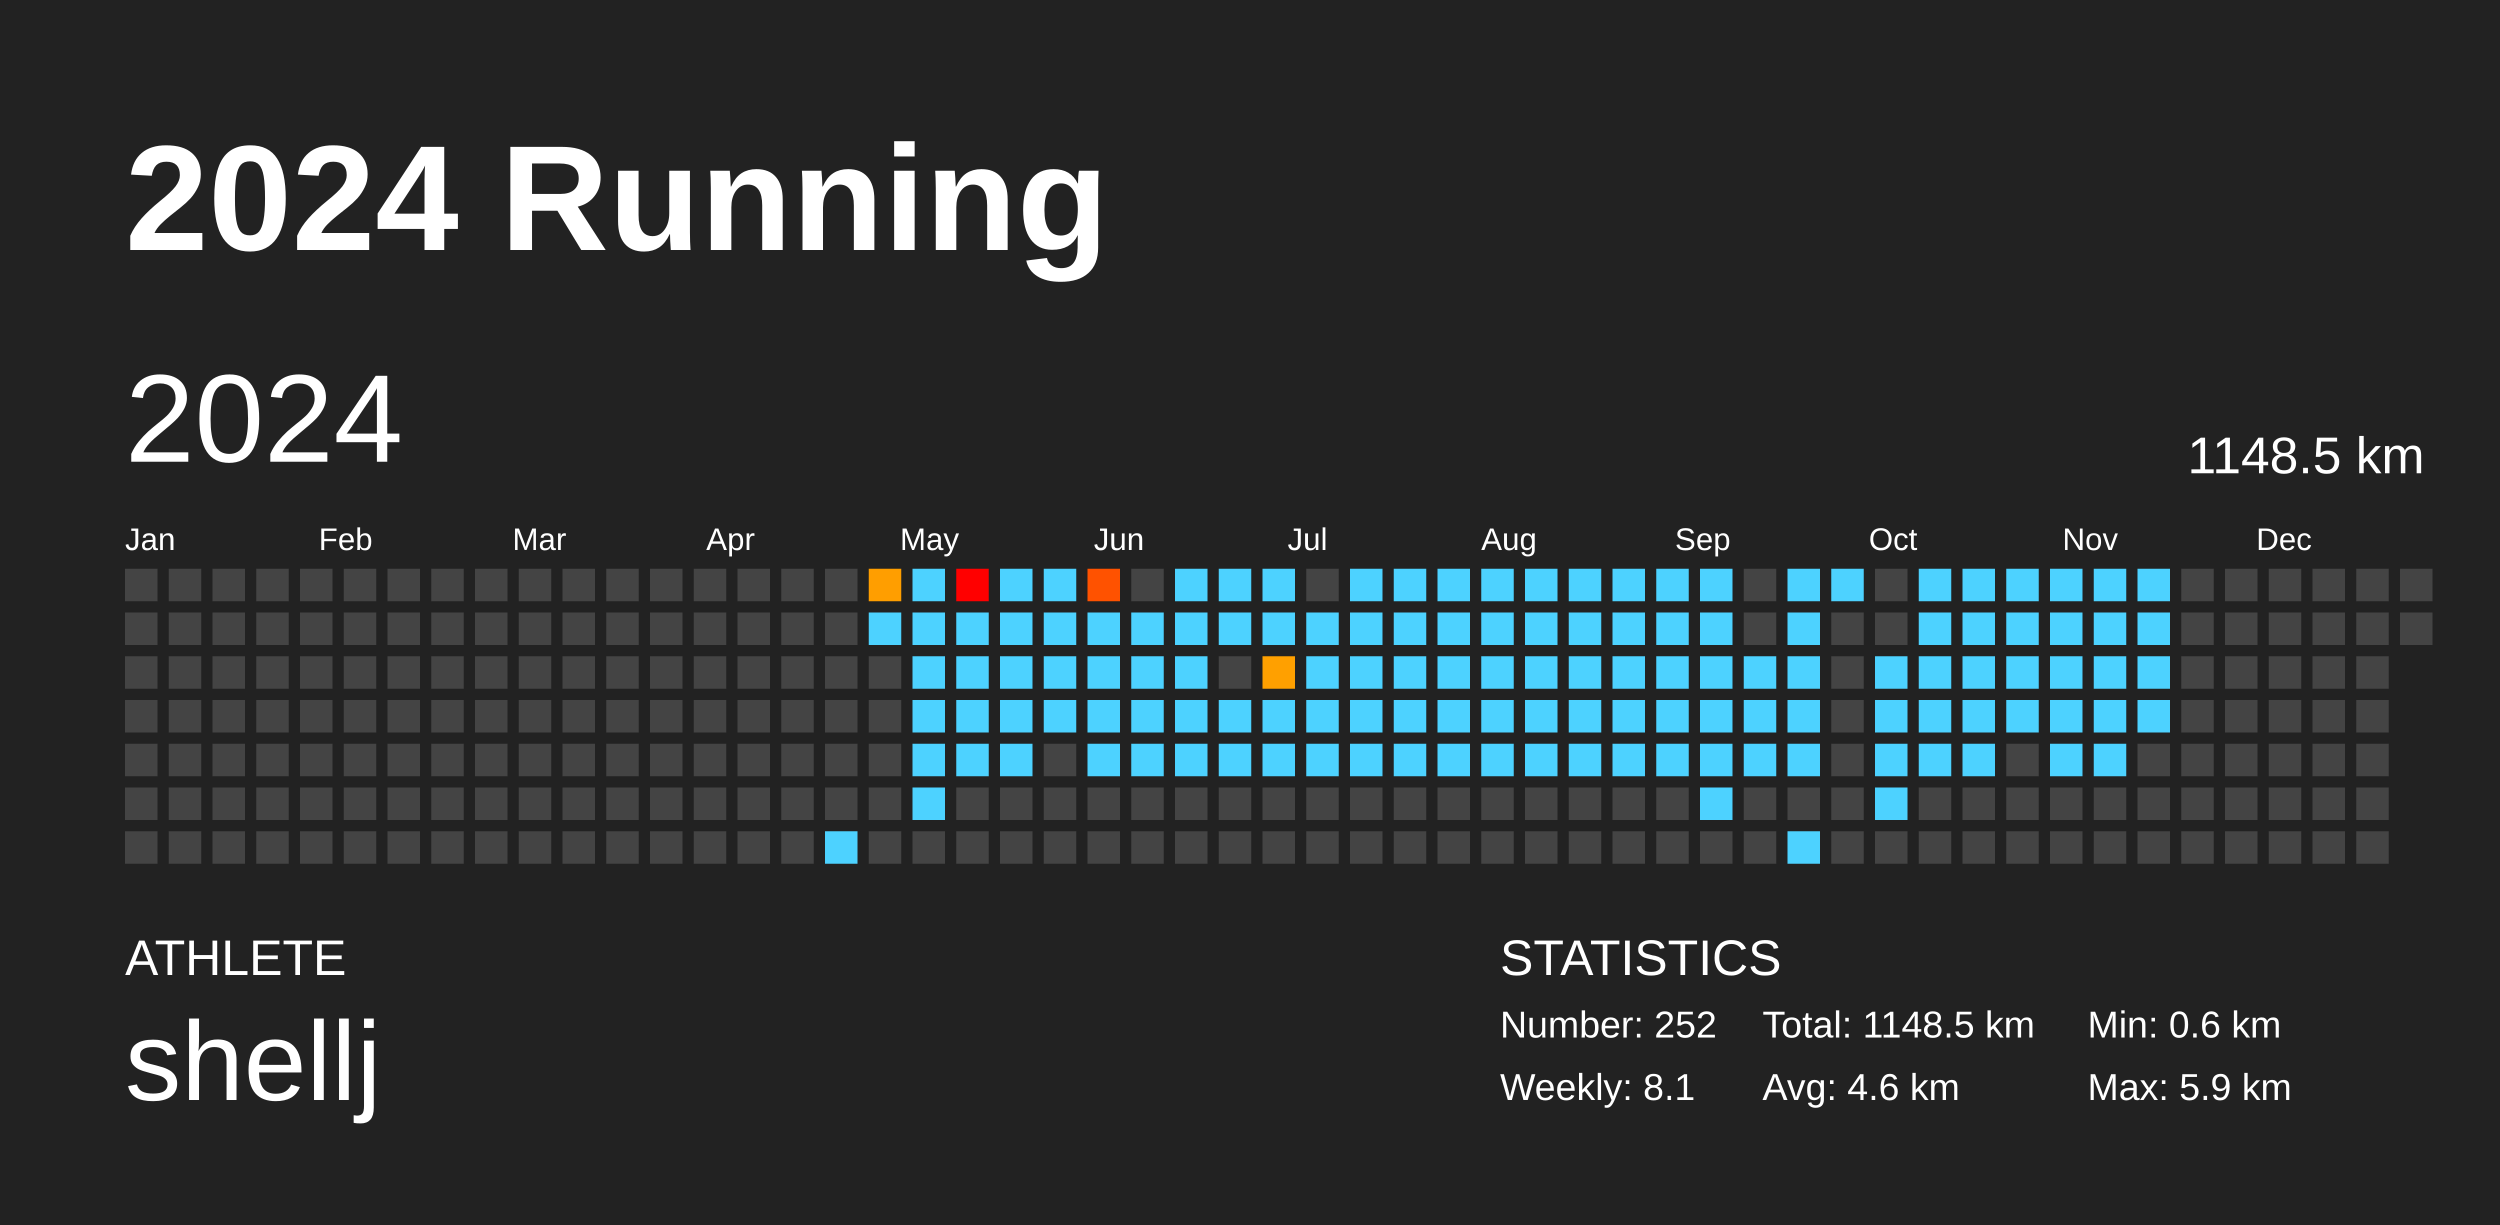
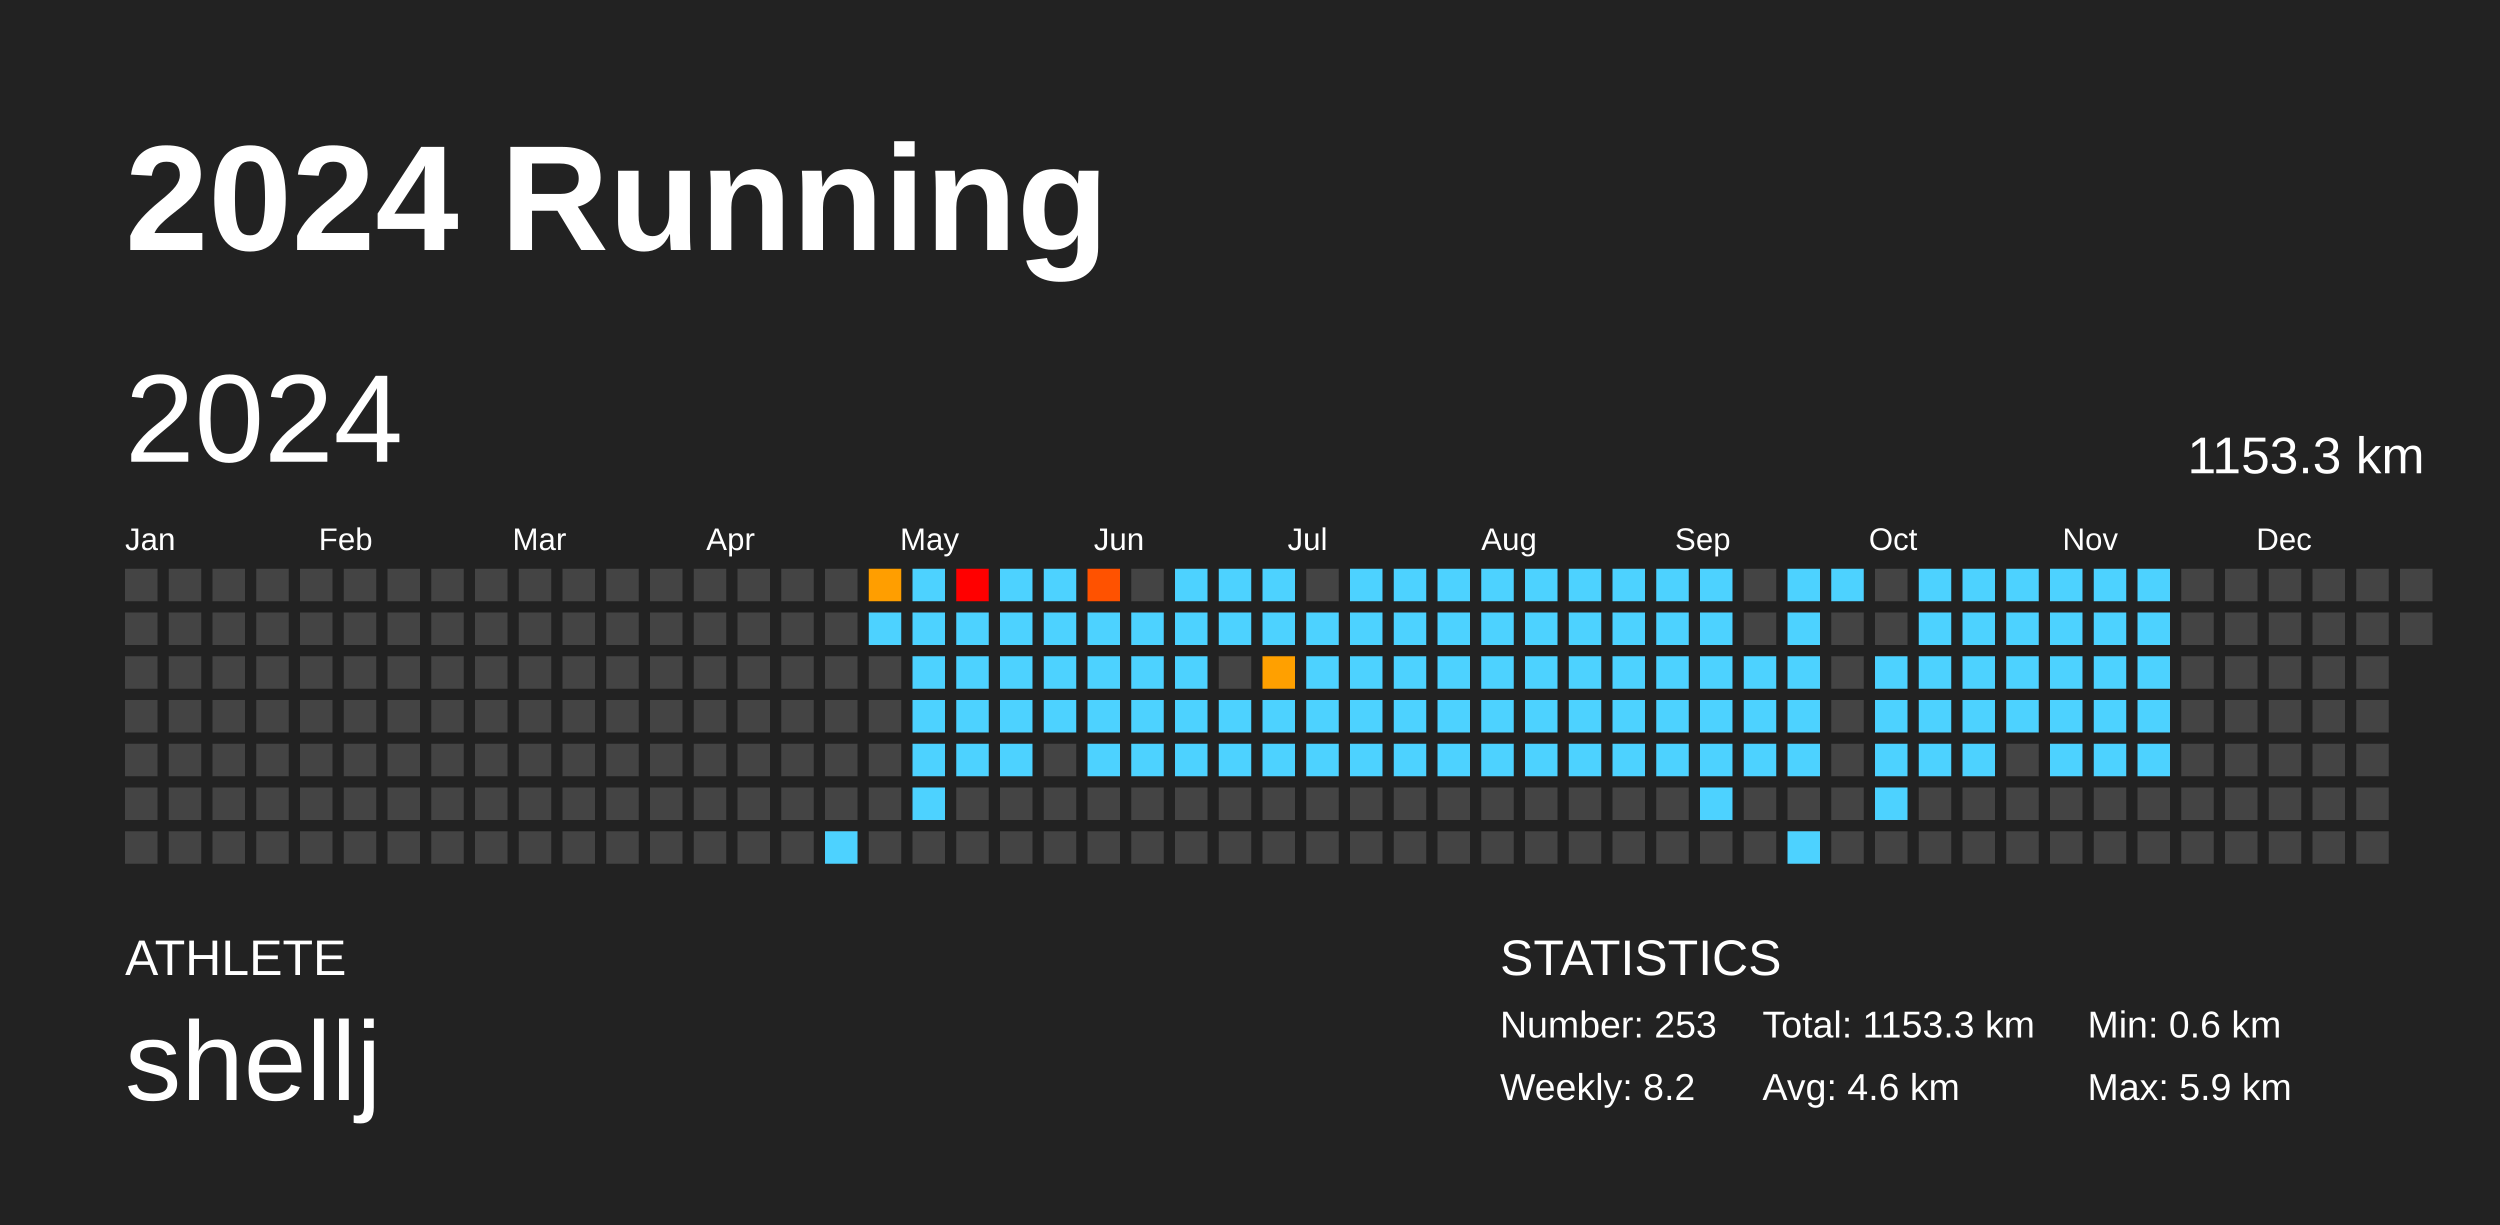
<svg xmlns="http://www.w3.org/2000/svg" baseProfile="full" height="98mm" version="1.1" viewBox="0,0,200,98" width="200mm">
  <defs />
  <rect fill="#222222" height="98" width="200" x="0" y="0" />
  <text fill="#FFFFFF" style="font-size:12px; font-family:Arial; font-weight:bold;" x="10" y="20">2024 Running</text>
  <text fill="#FFFFFF" style="font-size:4px; font-family:Arial" x="10" y="78">ATHLETE</text>
  <text fill="#FFFFFF" style="font-size:9px; font-family:Arial" x="10" y="88">shellj</text>
  <text fill="#FFFFFF" style="font-size:4px; font-family:Arial" x="120" y="78">STATISTICS</text>
-   <text fill="#FFFFFF" style="font-size:3px; font-family:Arial" x="120" y="83">Number: 252</text>
-   <text fill="#FFFFFF" style="font-size:3px; font-family:Arial" x="120" y="88">Weekly: 8.1</text>
-   <text fill="#FFFFFF" style="font-size:3px; font-family:Arial" x="141" y="83">Total: 1148.5 km</text>
+   <text fill="#FFFFFF" style="font-size:3px; font-family:Arial" x="120" y="83">Number: 253</text>
+   <text fill="#FFFFFF" style="font-size:3px; font-family:Arial" x="120" y="88">Weekly: 8.2</text>
+   <text fill="#FFFFFF" style="font-size:3px; font-family:Arial" x="141" y="83">Total: 1153.3 km</text>
  <text fill="#FFFFFF" style="font-size:3px; font-family:Arial" x="141" y="88">Avg: 4.6 km</text>
  <text fill="#FFFFFF" style="font-size:3px; font-family:Arial" x="167" y="83">Min: 0.6 km</text>
  <text fill="#FFFFFF" style="font-size:3px; font-family:Arial" x="167" y="88">Max: 5.9 km</text>
  <text dominant-baseline="hanging" fill="#FFFFFF" style="font-size:10.0px; font-family:Arial;" x="10" y="30">2024</text>
-   <text dominant-baseline="hanging" fill="#FFFFFF" style="font-size:4.125px; font-family:Arial;" x="175" y="35">1148.5 km</text>
+   <text dominant-baseline="hanging" fill="#FFFFFF" style="font-size:4.125px; font-family:Arial;" x="175" y="35">1153.3 km</text>
  <text fill="#FFFFFF" style="font-size:2.5px; font-family:Arial" x="10.0" y="44">Jan</text>
  <text fill="#FFFFFF" style="font-size:2.5px; font-family:Arial" x="25.5" y="44">Feb</text>
  <text fill="#FFFFFF" style="font-size:2.5px; font-family:Arial" x="41.0" y="44">Mar</text>
  <text fill="#FFFFFF" style="font-size:2.5px; font-family:Arial" x="56.5" y="44">Apr</text>
  <text fill="#FFFFFF" style="font-size:2.5px; font-family:Arial" x="72.0" y="44">May</text>
  <text fill="#FFFFFF" style="font-size:2.5px; font-family:Arial" x="87.5" y="44">Jun</text>
  <text fill="#FFFFFF" style="font-size:2.5px; font-family:Arial" x="103.0" y="44">Jul</text>
  <text fill="#FFFFFF" style="font-size:2.5px; font-family:Arial" x="118.5" y="44">Aug</text>
  <text fill="#FFFFFF" style="font-size:2.5px; font-family:Arial" x="134.0" y="44">Sep</text>
  <text fill="#FFFFFF" style="font-size:2.5px; font-family:Arial" x="149.5" y="44">Oct</text>
  <text fill="#FFFFFF" style="font-size:2.5px; font-family:Arial" x="165.0" y="44">Nov</text>
  <text fill="#FFFFFF" style="font-size:2.5px; font-family:Arial" x="180.5" y="44">Dec</text>
  <rect fill="#444444" height="2.6" width="2.6" x="10.0" y="45.5" />
  <rect fill="#444444" height="2.6" width="2.6" x="10.0" y="49.0" />
  <rect fill="#444444" height="2.6" width="2.6" x="10.0" y="52.5" />
  <rect fill="#444444" height="2.6" width="2.6" x="10.0" y="56.0" />
  <rect fill="#444444" height="2.6" width="2.6" x="10.0" y="59.5" />
  <rect fill="#444444" height="2.6" width="2.6" x="10.0" y="63.0" />
  <rect fill="#444444" height="2.6" width="2.6" x="10.0" y="66.5" />
  <rect fill="#444444" height="2.6" width="2.6" x="13.5" y="45.5" />
  <rect fill="#444444" height="2.6" width="2.6" x="13.5" y="49.0" />
  <rect fill="#444444" height="2.6" width="2.6" x="13.5" y="52.5" />
  <rect fill="#444444" height="2.6" width="2.6" x="13.5" y="56.0" />
  <rect fill="#444444" height="2.6" width="2.6" x="13.5" y="59.5" />
  <rect fill="#444444" height="2.6" width="2.6" x="13.5" y="63.0" />
  <rect fill="#444444" height="2.6" width="2.6" x="13.5" y="66.5" />
  <rect fill="#444444" height="2.6" width="2.6" x="17.0" y="45.5" />
  <rect fill="#444444" height="2.6" width="2.6" x="17.0" y="49.0" />
  <rect fill="#444444" height="2.6" width="2.6" x="17.0" y="52.5" />
  <rect fill="#444444" height="2.6" width="2.6" x="17.0" y="56.0" />
  <rect fill="#444444" height="2.6" width="2.6" x="17.0" y="59.5" />
  <rect fill="#444444" height="2.6" width="2.6" x="17.0" y="63.0" />
  <rect fill="#444444" height="2.6" width="2.6" x="17.0" y="66.5" />
  <rect fill="#444444" height="2.6" width="2.6" x="20.5" y="45.5" />
  <rect fill="#444444" height="2.6" width="2.6" x="20.5" y="49.0" />
  <rect fill="#444444" height="2.6" width="2.6" x="20.5" y="52.5" />
  <rect fill="#444444" height="2.6" width="2.6" x="20.5" y="56.0" />
  <rect fill="#444444" height="2.6" width="2.6" x="20.5" y="59.5" />
  <rect fill="#444444" height="2.6" width="2.6" x="20.5" y="63.0" />
  <rect fill="#444444" height="2.6" width="2.6" x="20.5" y="66.5" />
  <rect fill="#444444" height="2.6" width="2.6" x="24.0" y="45.5" />
  <rect fill="#444444" height="2.6" width="2.6" x="24.0" y="49.0" />
  <rect fill="#444444" height="2.6" width="2.6" x="24.0" y="52.5" />
  <rect fill="#444444" height="2.6" width="2.6" x="24.0" y="56.0" />
  <rect fill="#444444" height="2.6" width="2.6" x="24.0" y="59.5" />
  <rect fill="#444444" height="2.6" width="2.6" x="24.0" y="63.0" />
  <rect fill="#444444" height="2.6" width="2.6" x="24.0" y="66.5" />
  <rect fill="#444444" height="2.6" width="2.6" x="27.5" y="45.5" />
  <rect fill="#444444" height="2.6" width="2.6" x="27.5" y="49.0" />
  <rect fill="#444444" height="2.6" width="2.6" x="27.5" y="52.5" />
  <rect fill="#444444" height="2.6" width="2.6" x="27.5" y="56.0" />
  <rect fill="#444444" height="2.6" width="2.6" x="27.5" y="59.5" />
  <rect fill="#444444" height="2.6" width="2.6" x="27.5" y="63.0" />
  <rect fill="#444444" height="2.6" width="2.6" x="27.5" y="66.5" />
  <rect fill="#444444" height="2.6" width="2.6" x="31.0" y="45.5" />
  <rect fill="#444444" height="2.6" width="2.6" x="31.0" y="49.0" />
  <rect fill="#444444" height="2.6" width="2.6" x="31.0" y="52.5" />
  <rect fill="#444444" height="2.6" width="2.6" x="31.0" y="56.0" />
  <rect fill="#444444" height="2.6" width="2.6" x="31.0" y="59.5" />
  <rect fill="#444444" height="2.6" width="2.6" x="31.0" y="63.0" />
  <rect fill="#444444" height="2.6" width="2.6" x="31.0" y="66.5" />
  <rect fill="#444444" height="2.6" width="2.6" x="34.5" y="45.5" />
  <rect fill="#444444" height="2.6" width="2.6" x="34.5" y="49.0" />
  <rect fill="#444444" height="2.6" width="2.6" x="34.5" y="52.5" />
  <rect fill="#444444" height="2.6" width="2.6" x="34.5" y="56.0" />
  <rect fill="#444444" height="2.6" width="2.6" x="34.5" y="59.5" />
  <rect fill="#444444" height="2.6" width="2.6" x="34.5" y="63.0" />
  <rect fill="#444444" height="2.6" width="2.6" x="34.5" y="66.5" />
  <rect fill="#444444" height="2.6" width="2.6" x="38.0" y="45.5" />
  <rect fill="#444444" height="2.6" width="2.6" x="38.0" y="49.0" />
  <rect fill="#444444" height="2.6" width="2.6" x="38.0" y="52.5" />
  <rect fill="#444444" height="2.6" width="2.6" x="38.0" y="56.0" />
  <rect fill="#444444" height="2.6" width="2.6" x="38.0" y="59.5" />
  <rect fill="#444444" height="2.6" width="2.6" x="38.0" y="63.0" />
  <rect fill="#444444" height="2.6" width="2.6" x="38.0" y="66.5" />
  <rect fill="#444444" height="2.6" width="2.6" x="41.5" y="45.5" />
  <rect fill="#444444" height="2.6" width="2.6" x="41.5" y="49.0" />
  <rect fill="#444444" height="2.6" width="2.6" x="41.5" y="52.5" />
  <rect fill="#444444" height="2.6" width="2.6" x="41.5" y="56.0" />
  <rect fill="#444444" height="2.6" width="2.6" x="41.5" y="59.5" />
  <rect fill="#444444" height="2.6" width="2.6" x="41.5" y="63.0" />
  <rect fill="#444444" height="2.6" width="2.6" x="41.5" y="66.5" />
  <rect fill="#444444" height="2.6" width="2.6" x="45.0" y="45.5" />
  <rect fill="#444444" height="2.6" width="2.6" x="45.0" y="49.0" />
  <rect fill="#444444" height="2.6" width="2.6" x="45.0" y="52.5" />
  <rect fill="#444444" height="2.6" width="2.6" x="45.0" y="56.0" />
  <rect fill="#444444" height="2.6" width="2.6" x="45.0" y="59.5" />
  <rect fill="#444444" height="2.6" width="2.6" x="45.0" y="63.0" />
  <rect fill="#444444" height="2.6" width="2.6" x="45.0" y="66.5" />
  <rect fill="#444444" height="2.6" width="2.6" x="48.5" y="45.5" />
  <rect fill="#444444" height="2.6" width="2.6" x="48.5" y="49.0" />
  <rect fill="#444444" height="2.6" width="2.6" x="48.5" y="52.5" />
  <rect fill="#444444" height="2.6" width="2.6" x="48.5" y="56.0" />
  <rect fill="#444444" height="2.6" width="2.6" x="48.5" y="59.5" />
  <rect fill="#444444" height="2.6" width="2.6" x="48.5" y="63.0" />
  <rect fill="#444444" height="2.6" width="2.6" x="48.5" y="66.5" />
  <rect fill="#444444" height="2.6" width="2.6" x="52.0" y="45.5" />
  <rect fill="#444444" height="2.6" width="2.6" x="52.0" y="49.0" />
  <rect fill="#444444" height="2.6" width="2.6" x="52.0" y="52.5" />
  <rect fill="#444444" height="2.6" width="2.6" x="52.0" y="56.0" />
  <rect fill="#444444" height="2.6" width="2.6" x="52.0" y="59.5" />
  <rect fill="#444444" height="2.6" width="2.6" x="52.0" y="63.0" />
  <rect fill="#444444" height="2.6" width="2.6" x="52.0" y="66.5" />
  <rect fill="#444444" height="2.6" width="2.6" x="55.5" y="45.5" />
  <rect fill="#444444" height="2.6" width="2.6" x="55.5" y="49.0" />
  <rect fill="#444444" height="2.6" width="2.6" x="55.5" y="52.5" />
  <rect fill="#444444" height="2.6" width="2.6" x="55.5" y="56.0" />
  <rect fill="#444444" height="2.6" width="2.6" x="55.5" y="59.5" />
  <rect fill="#444444" height="2.6" width="2.6" x="55.5" y="63.0" />
  <rect fill="#444444" height="2.6" width="2.6" x="55.5" y="66.5" />
  <rect fill="#444444" height="2.6" width="2.6" x="59.0" y="45.5" />
  <rect fill="#444444" height="2.6" width="2.6" x="59.0" y="49.0" />
  <rect fill="#444444" height="2.6" width="2.6" x="59.0" y="52.5" />
  <rect fill="#444444" height="2.6" width="2.6" x="59.0" y="56.0" />
  <rect fill="#444444" height="2.6" width="2.6" x="59.0" y="59.5" />
  <rect fill="#444444" height="2.6" width="2.6" x="59.0" y="63.0" />
  <rect fill="#444444" height="2.6" width="2.6" x="59.0" y="66.5" />
  <rect fill="#444444" height="2.6" width="2.6" x="62.5" y="45.5" />
  <rect fill="#444444" height="2.6" width="2.6" x="62.5" y="49.0" />
  <rect fill="#444444" height="2.6" width="2.6" x="62.5" y="52.5" />
  <rect fill="#444444" height="2.6" width="2.6" x="62.5" y="56.0" />
  <rect fill="#444444" height="2.6" width="2.6" x="62.5" y="59.5" />
  <rect fill="#444444" height="2.6" width="2.6" x="62.5" y="63.0" />
  <rect fill="#444444" height="2.6" width="2.6" x="62.5" y="66.5" />
  <rect fill="#444444" height="2.6" width="2.6" x="66.0" y="45.5" />
  <rect fill="#444444" height="2.6" width="2.6" x="66.0" y="49.0" />
  <rect fill="#444444" height="2.6" width="2.6" x="66.0" y="52.5" />
  <rect fill="#444444" height="2.6" width="2.6" x="66.0" y="56.0" />
  <rect fill="#444444" height="2.6" width="2.6" x="66.0" y="59.5" />
  <rect fill="#444444" height="2.6" width="2.6" x="66.0" y="63.0" />
  <rect fill="#4dd2ff" height="2.6" width="2.6" x="66.0" y="66.5" />
  <rect fill="#ff9e00" height="2.6" width="2.6" x="69.5" y="45.5" />
  <rect fill="#4dd2ff" height="2.6" width="2.6" x="69.5" y="49.0" />
  <rect fill="#444444" height="2.6" width="2.6" x="69.5" y="52.5" />
  <rect fill="#444444" height="2.6" width="2.6" x="69.5" y="56.0" />
  <rect fill="#444444" height="2.6" width="2.6" x="69.5" y="59.5" />
  <rect fill="#444444" height="2.6" width="2.6" x="69.5" y="63.0" />
  <rect fill="#444444" height="2.6" width="2.6" x="69.5" y="66.5" />
  <rect fill="#4dd2ff" height="2.6" width="2.6" x="73.0" y="45.5" />
  <rect fill="#4dd2ff" height="2.6" width="2.6" x="73.0" y="49.0" />
  <rect fill="#4dd2ff" height="2.6" width="2.6" x="73.0" y="52.5" />
  <rect fill="#4dd2ff" height="2.6" width="2.6" x="73.0" y="56.0" />
  <rect fill="#4dd2ff" height="2.6" width="2.6" x="73.0" y="59.5" />
  <rect fill="#4dd2ff" height="2.6" width="2.6" x="73.0" y="63.0" />
  <rect fill="#444444" height="2.6" width="2.6" x="73.0" y="66.5" />
  <rect fill="red" height="2.6" width="2.6" x="76.5" y="45.5" />
  <rect fill="#4dd2ff" height="2.6" width="2.6" x="76.5" y="49.0" />
  <rect fill="#4dd2ff" height="2.6" width="2.6" x="76.5" y="52.5" />
  <rect fill="#4dd2ff" height="2.6" width="2.6" x="76.5" y="56.0" />
  <rect fill="#4dd2ff" height="2.6" width="2.6" x="76.5" y="59.5" />
  <rect fill="#444444" height="2.6" width="2.6" x="76.5" y="63.0" />
  <rect fill="#444444" height="2.6" width="2.6" x="76.5" y="66.5" />
  <rect fill="#4dd2ff" height="2.6" width="2.6" x="80.0" y="45.5" />
  <rect fill="#4dd2ff" height="2.6" width="2.6" x="80.0" y="49.0" />
  <rect fill="#4dd2ff" height="2.6" width="2.6" x="80.0" y="52.5" />
  <rect fill="#4dd2ff" height="2.6" width="2.6" x="80.0" y="56.0" />
  <rect fill="#4dd2ff" height="2.6" width="2.6" x="80.0" y="59.5" />
  <rect fill="#444444" height="2.6" width="2.6" x="80.0" y="63.0" />
  <rect fill="#444444" height="2.6" width="2.6" x="80.0" y="66.5" />
  <rect fill="#4dd2ff" height="2.6" width="2.6" x="83.5" y="45.5" />
  <rect fill="#4dd2ff" height="2.6" width="2.6" x="83.5" y="49.0" />
  <rect fill="#4dd2ff" height="2.6" width="2.6" x="83.5" y="52.5" />
  <rect fill="#4dd2ff" height="2.6" width="2.6" x="83.5" y="56.0" />
  <rect fill="#444444" height="2.6" width="2.6" x="83.5" y="59.5" />
  <rect fill="#444444" height="2.6" width="2.6" x="83.5" y="63.0" />
  <rect fill="#444444" height="2.6" width="2.6" x="83.5" y="66.5" />
  <rect fill="#ff5200" height="2.6" width="2.6" x="87.0" y="45.5" />
  <rect fill="#4dd2ff" height="2.6" width="2.6" x="87.0" y="49.0" />
  <rect fill="#4dd2ff" height="2.6" width="2.6" x="87.0" y="52.5" />
  <rect fill="#4dd2ff" height="2.6" width="2.6" x="87.0" y="56.0" />
  <rect fill="#4dd2ff" height="2.6" width="2.6" x="87.0" y="59.5" />
  <rect fill="#444444" height="2.6" width="2.6" x="87.0" y="63.0" />
  <rect fill="#444444" height="2.6" width="2.6" x="87.0" y="66.5" />
  <rect fill="#444444" height="2.6" width="2.6" x="90.5" y="45.5" />
  <rect fill="#4dd2ff" height="2.6" width="2.6" x="90.5" y="49.0" />
  <rect fill="#4dd2ff" height="2.6" width="2.6" x="90.5" y="52.5" />
  <rect fill="#4dd2ff" height="2.6" width="2.6" x="90.5" y="56.0" />
  <rect fill="#4dd2ff" height="2.6" width="2.6" x="90.5" y="59.5" />
  <rect fill="#444444" height="2.6" width="2.6" x="90.5" y="63.0" />
  <rect fill="#444444" height="2.6" width="2.6" x="90.5" y="66.5" />
  <rect fill="#4dd2ff" height="2.6" width="2.6" x="94.0" y="45.5" />
  <rect fill="#4dd2ff" height="2.6" width="2.6" x="94.0" y="49.0" />
  <rect fill="#4dd2ff" height="2.6" width="2.6" x="94.0" y="52.5" />
  <rect fill="#4dd2ff" height="2.6" width="2.6" x="94.0" y="56.0" />
  <rect fill="#4dd2ff" height="2.6" width="2.6" x="94.0" y="59.5" />
  <rect fill="#444444" height="2.6" width="2.6" x="94.0" y="63.0" />
  <rect fill="#444444" height="2.6" width="2.6" x="94.0" y="66.5" />
  <rect fill="#4dd2ff" height="2.6" width="2.6" x="97.5" y="45.5" />
  <rect fill="#4dd2ff" height="2.6" width="2.6" x="97.5" y="49.0" />
  <rect fill="#444444" height="2.6" width="2.6" x="97.5" y="52.5" />
  <rect fill="#4dd2ff" height="2.6" width="2.6" x="97.5" y="56.0" />
  <rect fill="#4dd2ff" height="2.6" width="2.6" x="97.5" y="59.5" />
  <rect fill="#444444" height="2.6" width="2.6" x="97.5" y="63.0" />
  <rect fill="#444444" height="2.6" width="2.6" x="97.5" y="66.5" />
  <rect fill="#4dd2ff" height="2.6" width="2.6" x="101.0" y="45.5" />
  <rect fill="#4dd2ff" height="2.6" width="2.6" x="101.0" y="49.0" />
  <rect fill="#ffa000" height="2.6" width="2.6" x="101.0" y="52.5" />
  <rect fill="#4dd2ff" height="2.6" width="2.6" x="101.0" y="56.0" />
  <rect fill="#4dd2ff" height="2.6" width="2.6" x="101.0" y="59.5" />
  <rect fill="#444444" height="2.6" width="2.6" x="101.0" y="63.0" />
  <rect fill="#444444" height="2.6" width="2.6" x="101.0" y="66.5" />
  <rect fill="#444444" height="2.6" width="2.6" x="104.5" y="45.5" />
  <rect fill="#4dd2ff" height="2.6" width="2.6" x="104.5" y="49.0" />
  <rect fill="#4dd2ff" height="2.6" width="2.6" x="104.5" y="52.5" />
  <rect fill="#4dd2ff" height="2.6" width="2.6" x="104.5" y="56.0" />
  <rect fill="#4dd2ff" height="2.6" width="2.6" x="104.5" y="59.5" />
  <rect fill="#444444" height="2.6" width="2.6" x="104.5" y="63.0" />
  <rect fill="#444444" height="2.6" width="2.6" x="104.5" y="66.5" />
  <rect fill="#4dd2ff" height="2.6" width="2.6" x="108.0" y="45.5" />
  <rect fill="#4dd2ff" height="2.6" width="2.6" x="108.0" y="49.0" />
  <rect fill="#4dd2ff" height="2.6" width="2.6" x="108.0" y="52.5" />
  <rect fill="#4dd2ff" height="2.6" width="2.6" x="108.0" y="56.0" />
  <rect fill="#4dd2ff" height="2.6" width="2.6" x="108.0" y="59.5" />
  <rect fill="#444444" height="2.6" width="2.6" x="108.0" y="63.0" />
  <rect fill="#444444" height="2.6" width="2.6" x="108.0" y="66.5" />
  <rect fill="#4dd2ff" height="2.6" width="2.6" x="111.5" y="45.5" />
  <rect fill="#4dd2ff" height="2.6" width="2.6" x="111.5" y="49.0" />
  <rect fill="#4dd2ff" height="2.6" width="2.6" x="111.5" y="52.5" />
  <rect fill="#4dd2ff" height="2.6" width="2.6" x="111.5" y="56.0" />
  <rect fill="#4dd2ff" height="2.6" width="2.6" x="111.5" y="59.5" />
  <rect fill="#444444" height="2.6" width="2.6" x="111.5" y="63.0" />
  <rect fill="#444444" height="2.6" width="2.6" x="111.5" y="66.5" />
  <rect fill="#4dd2ff" height="2.6" width="2.6" x="115.0" y="45.5" />
  <rect fill="#4dd2ff" height="2.6" width="2.6" x="115.0" y="49.0" />
  <rect fill="#4dd2ff" height="2.6" width="2.6" x="115.0" y="52.5" />
  <rect fill="#4dd2ff" height="2.6" width="2.6" x="115.0" y="56.0" />
  <rect fill="#4dd2ff" height="2.6" width="2.6" x="115.0" y="59.5" />
  <rect fill="#444444" height="2.6" width="2.6" x="115.0" y="63.0" />
  <rect fill="#444444" height="2.6" width="2.6" x="115.0" y="66.5" />
  <rect fill="#4dd2ff" height="2.6" width="2.6" x="118.5" y="45.5" />
  <rect fill="#4dd2ff" height="2.6" width="2.6" x="118.5" y="49.0" />
  <rect fill="#4dd2ff" height="2.6" width="2.6" x="118.5" y="52.5" />
  <rect fill="#4dd2ff" height="2.6" width="2.6" x="118.5" y="56.0" />
  <rect fill="#4dd2ff" height="2.6" width="2.6" x="118.5" y="59.5" />
  <rect fill="#444444" height="2.6" width="2.6" x="118.5" y="63.0" />
  <rect fill="#444444" height="2.6" width="2.6" x="118.5" y="66.5" />
  <rect fill="#4dd2ff" height="2.6" width="2.6" x="122.0" y="45.5" />
  <rect fill="#4dd2ff" height="2.6" width="2.6" x="122.0" y="49.0" />
  <rect fill="#4dd2ff" height="2.6" width="2.6" x="122.0" y="52.5" />
  <rect fill="#4dd2ff" height="2.6" width="2.6" x="122.0" y="56.0" />
  <rect fill="#4dd2ff" height="2.6" width="2.6" x="122.0" y="59.5" />
  <rect fill="#444444" height="2.6" width="2.6" x="122.0" y="63.0" />
  <rect fill="#444444" height="2.6" width="2.6" x="122.0" y="66.5" />
  <rect fill="#4dd2ff" height="2.6" width="2.6" x="125.5" y="45.5" />
  <rect fill="#4dd2ff" height="2.6" width="2.6" x="125.5" y="49.0" />
  <rect fill="#4dd2ff" height="2.6" width="2.6" x="125.5" y="52.5" />
  <rect fill="#4dd2ff" height="2.6" width="2.6" x="125.5" y="56.0" />
  <rect fill="#4dd2ff" height="2.6" width="2.6" x="125.5" y="59.5" />
  <rect fill="#444444" height="2.6" width="2.6" x="125.5" y="63.0" />
  <rect fill="#444444" height="2.6" width="2.6" x="125.5" y="66.5" />
  <rect fill="#4dd2ff" height="2.6" width="2.6" x="129.0" y="45.5" />
  <rect fill="#4dd2ff" height="2.6" width="2.6" x="129.0" y="49.0" />
  <rect fill="#4dd2ff" height="2.6" width="2.6" x="129.0" y="52.5" />
  <rect fill="#4dd2ff" height="2.6" width="2.6" x="129.0" y="56.0" />
  <rect fill="#4dd2ff" height="2.6" width="2.6" x="129.0" y="59.5" />
  <rect fill="#444444" height="2.6" width="2.6" x="129.0" y="63.0" />
  <rect fill="#444444" height="2.6" width="2.6" x="129.0" y="66.5" />
  <rect fill="#4dd2ff" height="2.6" width="2.6" x="132.5" y="45.5" />
  <rect fill="#4dd2ff" height="2.6" width="2.6" x="132.5" y="49.0" />
  <rect fill="#4dd2ff" height="2.6" width="2.6" x="132.5" y="52.5" />
  <rect fill="#4dd2ff" height="2.6" width="2.6" x="132.5" y="56.0" />
  <rect fill="#4dd2ff" height="2.6" width="2.6" x="132.5" y="59.5" />
  <rect fill="#444444" height="2.6" width="2.6" x="132.5" y="63.0" />
  <rect fill="#444444" height="2.6" width="2.6" x="132.5" y="66.5" />
  <rect fill="#4dd2ff" height="2.6" width="2.6" x="136.0" y="45.5" />
  <rect fill="#4dd2ff" height="2.6" width="2.6" x="136.0" y="49.0" />
  <rect fill="#4dd2ff" height="2.6" width="2.6" x="136.0" y="52.5" />
  <rect fill="#4dd2ff" height="2.6" width="2.6" x="136.0" y="56.0" />
  <rect fill="#4dd2ff" height="2.6" width="2.6" x="136.0" y="59.5" />
  <rect fill="#4dd2ff" height="2.6" width="2.6" x="136.0" y="63.0" />
  <rect fill="#444444" height="2.6" width="2.6" x="136.0" y="66.5" />
  <rect fill="#444444" height="2.6" width="2.6" x="139.5" y="45.5" />
  <rect fill="#444444" height="2.6" width="2.6" x="139.5" y="49.0" />
  <rect fill="#4dd2ff" height="2.6" width="2.6" x="139.5" y="52.5" />
  <rect fill="#4dd2ff" height="2.6" width="2.6" x="139.5" y="56.0" />
  <rect fill="#4dd2ff" height="2.6" width="2.6" x="139.5" y="59.5" />
  <rect fill="#444444" height="2.6" width="2.6" x="139.5" y="63.0" />
  <rect fill="#444444" height="2.6" width="2.6" x="139.5" y="66.5" />
  <rect fill="#4dd2ff" height="2.6" width="2.6" x="143.0" y="45.5" />
  <rect fill="#4dd2ff" height="2.6" width="2.6" x="143.0" y="49.0" />
  <rect fill="#4dd2ff" height="2.6" width="2.6" x="143.0" y="52.5" />
  <rect fill="#4dd2ff" height="2.6" width="2.6" x="143.0" y="56.0" />
  <rect fill="#4dd2ff" height="2.6" width="2.6" x="143.0" y="59.5" />
  <rect fill="#444444" height="2.6" width="2.6" x="143.0" y="63.0" />
  <rect fill="#4dd2ff" height="2.6" width="2.6" x="143.0" y="66.5" />
  <rect fill="#4dd2ff" height="2.6" width="2.6" x="146.5" y="45.5" />
  <rect fill="#444444" height="2.6" width="2.6" x="146.5" y="49.0" />
  <rect fill="#444444" height="2.6" width="2.6" x="146.5" y="52.5" />
  <rect fill="#444444" height="2.6" width="2.6" x="146.5" y="56.0" />
  <rect fill="#444444" height="2.6" width="2.6" x="146.5" y="59.5" />
  <rect fill="#444444" height="2.6" width="2.6" x="146.5" y="63.0" />
  <rect fill="#444444" height="2.6" width="2.6" x="146.5" y="66.5" />
  <rect fill="#444444" height="2.6" width="2.6" x="150.0" y="45.5" />
  <rect fill="#444444" height="2.6" width="2.6" x="150.0" y="49.0" />
  <rect fill="#4dd2ff" height="2.6" width="2.6" x="150.0" y="52.5" />
  <rect fill="#4dd2ff" height="2.6" width="2.6" x="150.0" y="56.0" />
  <rect fill="#4dd2ff" height="2.6" width="2.6" x="150.0" y="59.5" />
  <rect fill="#4dd2ff" height="2.6" width="2.6" x="150.0" y="63.0" />
  <rect fill="#444444" height="2.6" width="2.6" x="150.0" y="66.5" />
  <rect fill="#4dd2ff" height="2.6" width="2.6" x="153.5" y="45.5" />
  <rect fill="#4dd2ff" height="2.6" width="2.6" x="153.5" y="49.0" />
  <rect fill="#4dd2ff" height="2.6" width="2.6" x="153.5" y="52.5" />
  <rect fill="#4dd2ff" height="2.6" width="2.6" x="153.5" y="56.0" />
  <rect fill="#4dd2ff" height="2.6" width="2.6" x="153.5" y="59.5" />
  <rect fill="#444444" height="2.6" width="2.6" x="153.5" y="63.0" />
  <rect fill="#444444" height="2.6" width="2.6" x="153.5" y="66.5" />
  <rect fill="#4dd2ff" height="2.6" width="2.6" x="157.0" y="45.5" />
  <rect fill="#4dd2ff" height="2.6" width="2.6" x="157.0" y="49.0" />
  <rect fill="#4dd2ff" height="2.6" width="2.6" x="157.0" y="52.5" />
  <rect fill="#4dd2ff" height="2.6" width="2.6" x="157.0" y="56.0" />
  <rect fill="#4dd2ff" height="2.6" width="2.6" x="157.0" y="59.5" />
  <rect fill="#444444" height="2.6" width="2.6" x="157.0" y="63.0" />
  <rect fill="#444444" height="2.6" width="2.6" x="157.0" y="66.5" />
  <rect fill="#4dd2ff" height="2.6" width="2.6" x="160.5" y="45.5" />
  <rect fill="#4dd2ff" height="2.6" width="2.6" x="160.5" y="49.0" />
  <rect fill="#4dd2ff" height="2.6" width="2.6" x="160.5" y="52.5" />
  <rect fill="#4dd2ff" height="2.6" width="2.6" x="160.5" y="56.0" />
  <rect fill="#444444" height="2.6" width="2.6" x="160.5" y="59.5" />
  <rect fill="#444444" height="2.6" width="2.6" x="160.5" y="63.0" />
  <rect fill="#444444" height="2.6" width="2.6" x="160.5" y="66.5" />
  <rect fill="#4dd2ff" height="2.6" width="2.6" x="164.0" y="45.5" />
  <rect fill="#4dd2ff" height="2.6" width="2.6" x="164.0" y="49.0" />
  <rect fill="#4dd2ff" height="2.6" width="2.6" x="164.0" y="52.5" />
  <rect fill="#4dd2ff" height="2.6" width="2.6" x="164.0" y="56.0" />
  <rect fill="#4dd2ff" height="2.6" width="2.6" x="164.0" y="59.5" />
  <rect fill="#444444" height="2.6" width="2.6" x="164.0" y="63.0" />
  <rect fill="#444444" height="2.6" width="2.6" x="164.0" y="66.5" />
  <rect fill="#4dd2ff" height="2.6" width="2.6" x="167.5" y="45.5" />
  <rect fill="#4dd2ff" height="2.6" width="2.6" x="167.5" y="49.0" />
  <rect fill="#4dd2ff" height="2.6" width="2.6" x="167.5" y="52.5" />
  <rect fill="#4dd2ff" height="2.6" width="2.6" x="167.5" y="56.0" />
  <rect fill="#4dd2ff" height="2.6" width="2.6" x="167.5" y="59.5" />
  <rect fill="#444444" height="2.6" width="2.6" x="167.5" y="63.0" />
  <rect fill="#444444" height="2.6" width="2.6" x="167.5" y="66.5" />
  <rect fill="#4dd2ff" height="2.6" width="2.6" x="171.0" y="45.5" />
  <rect fill="#4dd2ff" height="2.6" width="2.6" x="171.0" y="49.0" />
  <rect fill="#4dd2ff" height="2.6" width="2.6" x="171.0" y="52.5" />
  <rect fill="#4dd2ff" height="2.6" width="2.6" x="171.0" y="56.0" />
-   <rect fill="#444444" height="2.6" width="2.6" x="171.0" y="59.5" />
+   <rect fill="#4dd2ff" height="2.6" width="2.6" x="171.0" y="59.5" />
  <rect fill="#444444" height="2.6" width="2.6" x="171.0" y="63.0" />
  <rect fill="#444444" height="2.6" width="2.6" x="171.0" y="66.5" />
  <rect fill="#444444" height="2.6" width="2.6" x="174.5" y="45.5" />
  <rect fill="#444444" height="2.6" width="2.6" x="174.5" y="49.0" />
  <rect fill="#444444" height="2.6" width="2.6" x="174.5" y="52.5" />
  <rect fill="#444444" height="2.6" width="2.6" x="174.5" y="56.0" />
  <rect fill="#444444" height="2.6" width="2.6" x="174.5" y="59.5" />
  <rect fill="#444444" height="2.6" width="2.6" x="174.5" y="63.0" />
  <rect fill="#444444" height="2.6" width="2.6" x="174.5" y="66.5" />
  <rect fill="#444444" height="2.6" width="2.6" x="178.0" y="45.5" />
  <rect fill="#444444" height="2.6" width="2.6" x="178.0" y="49.0" />
  <rect fill="#444444" height="2.6" width="2.6" x="178.0" y="52.5" />
  <rect fill="#444444" height="2.6" width="2.6" x="178.0" y="56.0" />
  <rect fill="#444444" height="2.6" width="2.6" x="178.0" y="59.5" />
  <rect fill="#444444" height="2.6" width="2.6" x="178.0" y="63.0" />
  <rect fill="#444444" height="2.6" width="2.6" x="178.0" y="66.5" />
  <rect fill="#444444" height="2.6" width="2.6" x="181.5" y="45.5" />
  <rect fill="#444444" height="2.6" width="2.6" x="181.5" y="49.0" />
  <rect fill="#444444" height="2.6" width="2.6" x="181.5" y="52.5" />
  <rect fill="#444444" height="2.6" width="2.6" x="181.5" y="56.0" />
  <rect fill="#444444" height="2.6" width="2.6" x="181.5" y="59.5" />
  <rect fill="#444444" height="2.6" width="2.6" x="181.5" y="63.0" />
  <rect fill="#444444" height="2.6" width="2.6" x="181.5" y="66.5" />
  <rect fill="#444444" height="2.6" width="2.6" x="185.0" y="45.5" />
  <rect fill="#444444" height="2.6" width="2.6" x="185.0" y="49.0" />
  <rect fill="#444444" height="2.6" width="2.6" x="185.0" y="52.5" />
  <rect fill="#444444" height="2.6" width="2.6" x="185.0" y="56.0" />
  <rect fill="#444444" height="2.6" width="2.6" x="185.0" y="59.5" />
  <rect fill="#444444" height="2.6" width="2.6" x="185.0" y="63.0" />
  <rect fill="#444444" height="2.6" width="2.6" x="185.0" y="66.5" />
  <rect fill="#444444" height="2.6" width="2.6" x="188.5" y="45.5" />
  <rect fill="#444444" height="2.6" width="2.6" x="188.5" y="49.0" />
  <rect fill="#444444" height="2.6" width="2.6" x="188.5" y="52.5" />
  <rect fill="#444444" height="2.6" width="2.6" x="188.5" y="56.0" />
  <rect fill="#444444" height="2.6" width="2.6" x="188.5" y="59.5" />
  <rect fill="#444444" height="2.6" width="2.6" x="188.5" y="63.0" />
  <rect fill="#444444" height="2.6" width="2.6" x="188.5" y="66.5" />
  <rect fill="#444444" height="2.6" width="2.6" x="192.0" y="45.5" />
  <rect fill="#444444" height="2.6" width="2.6" x="192.0" y="49.0" />
</svg>
